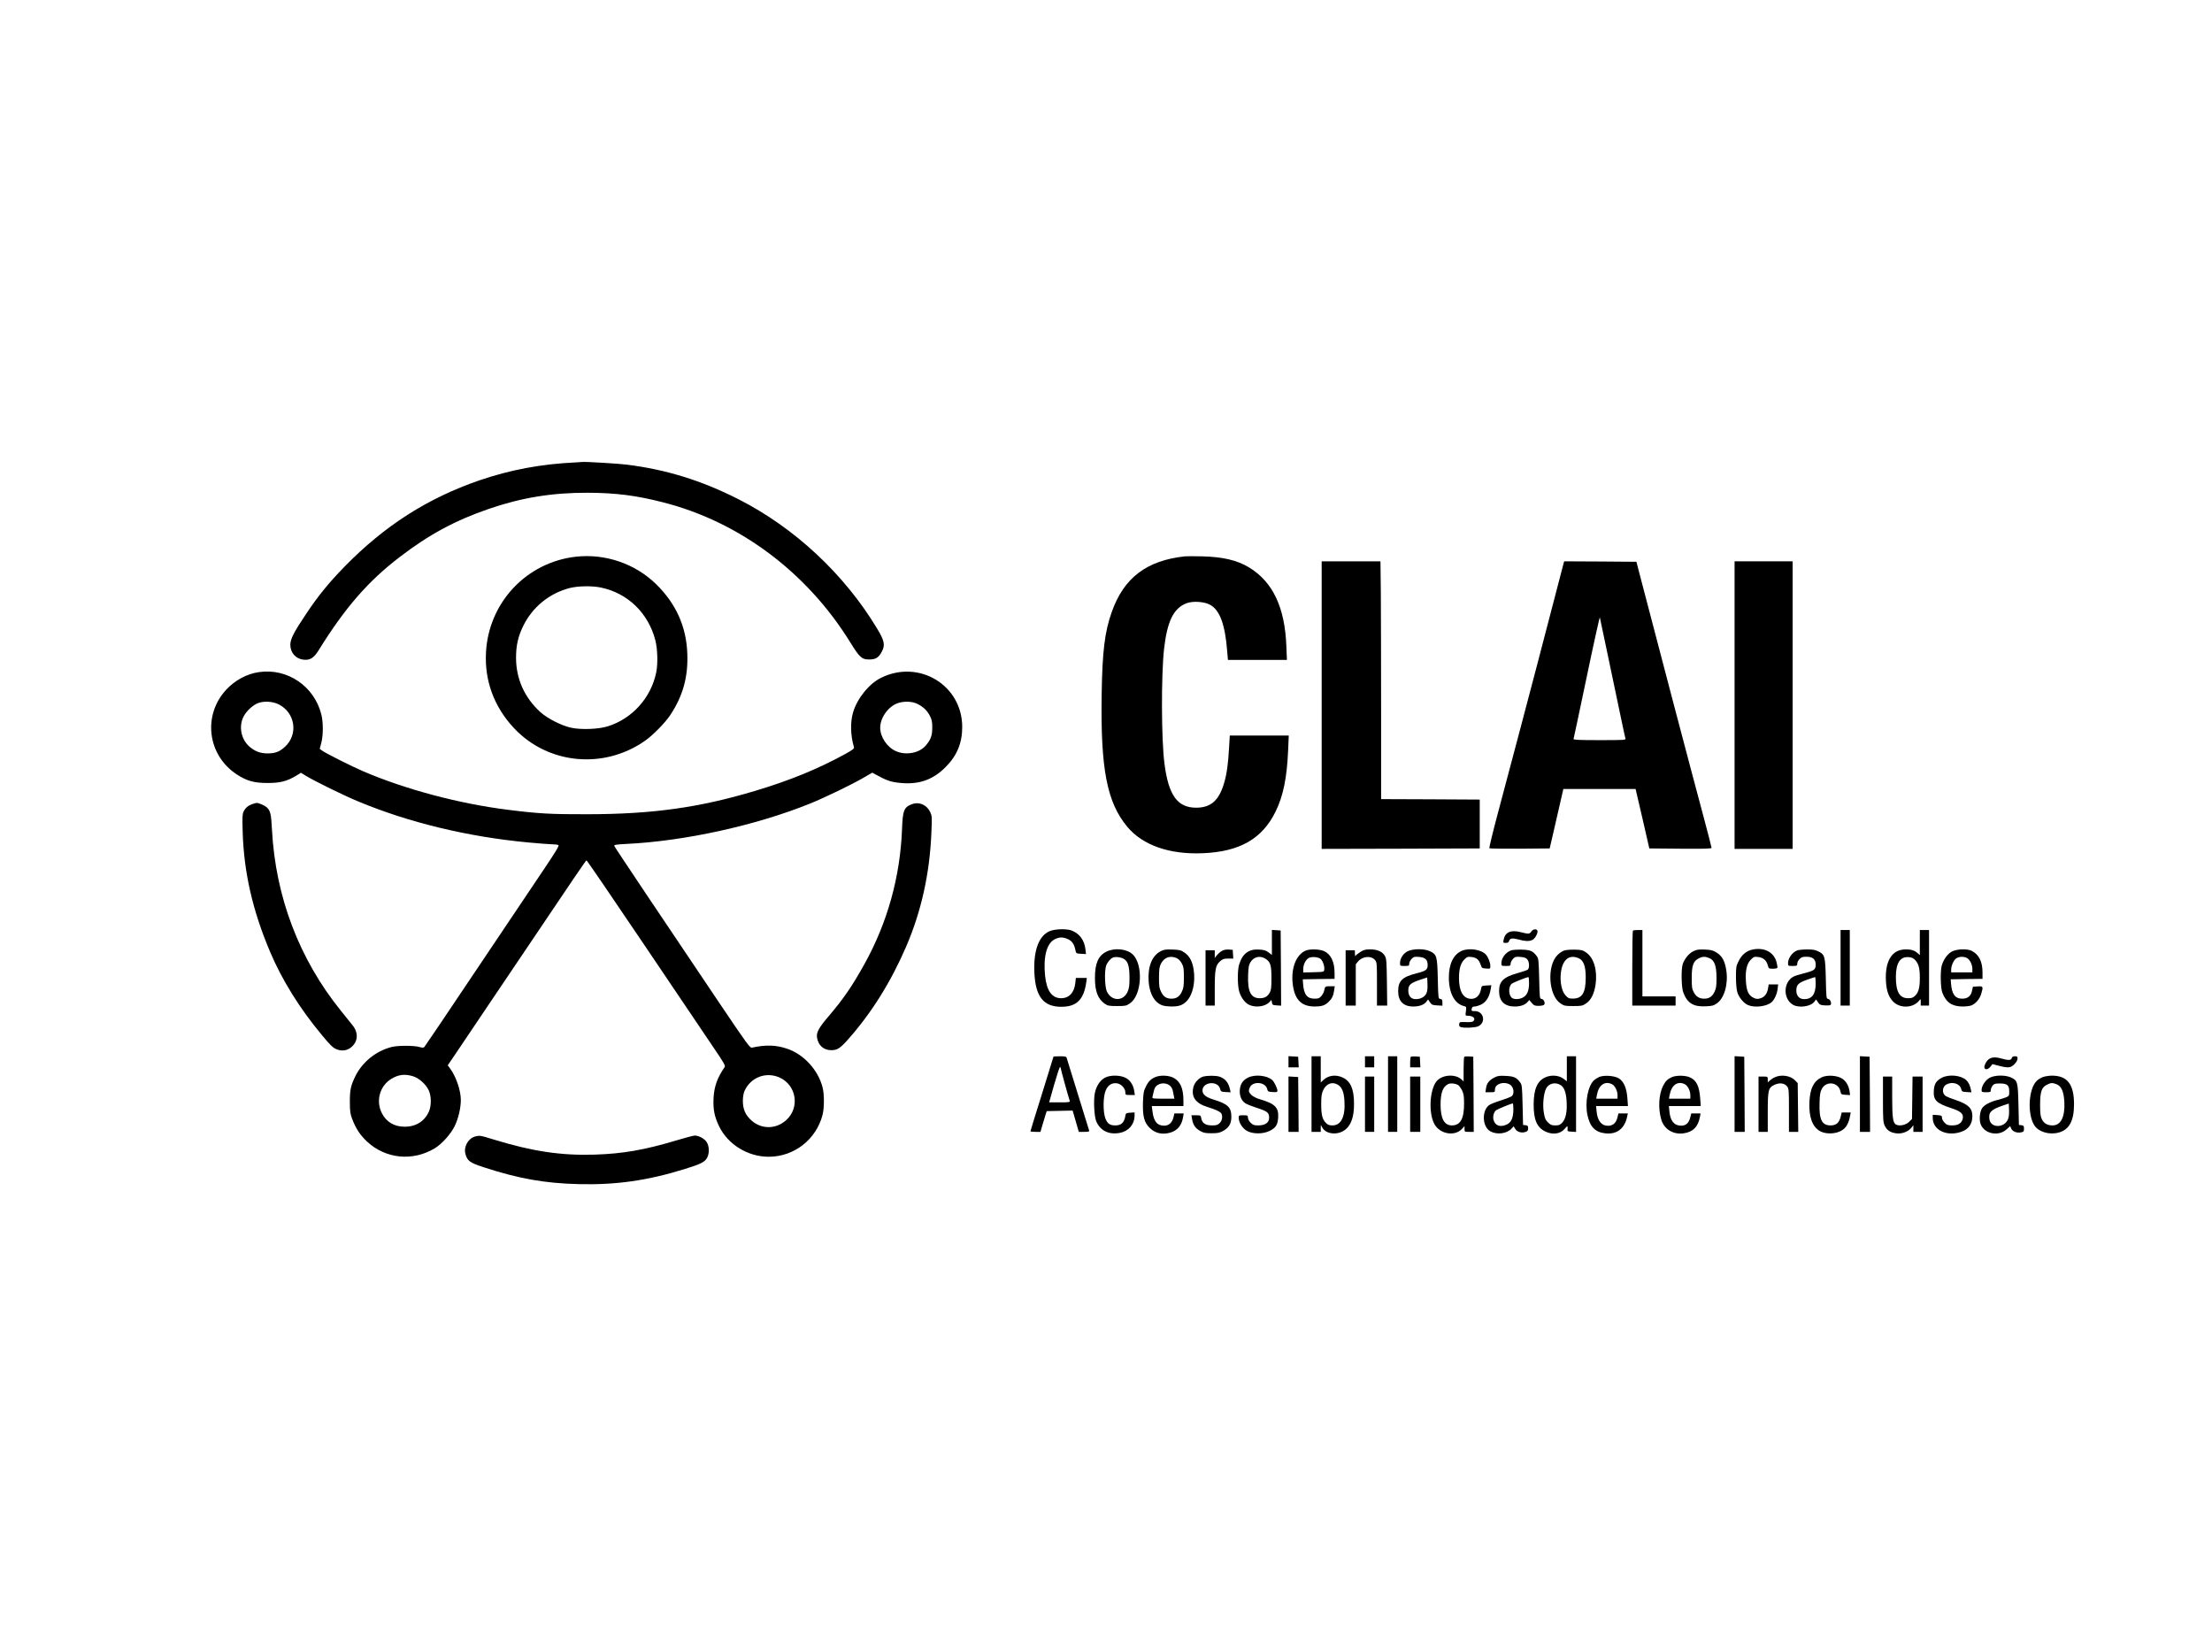
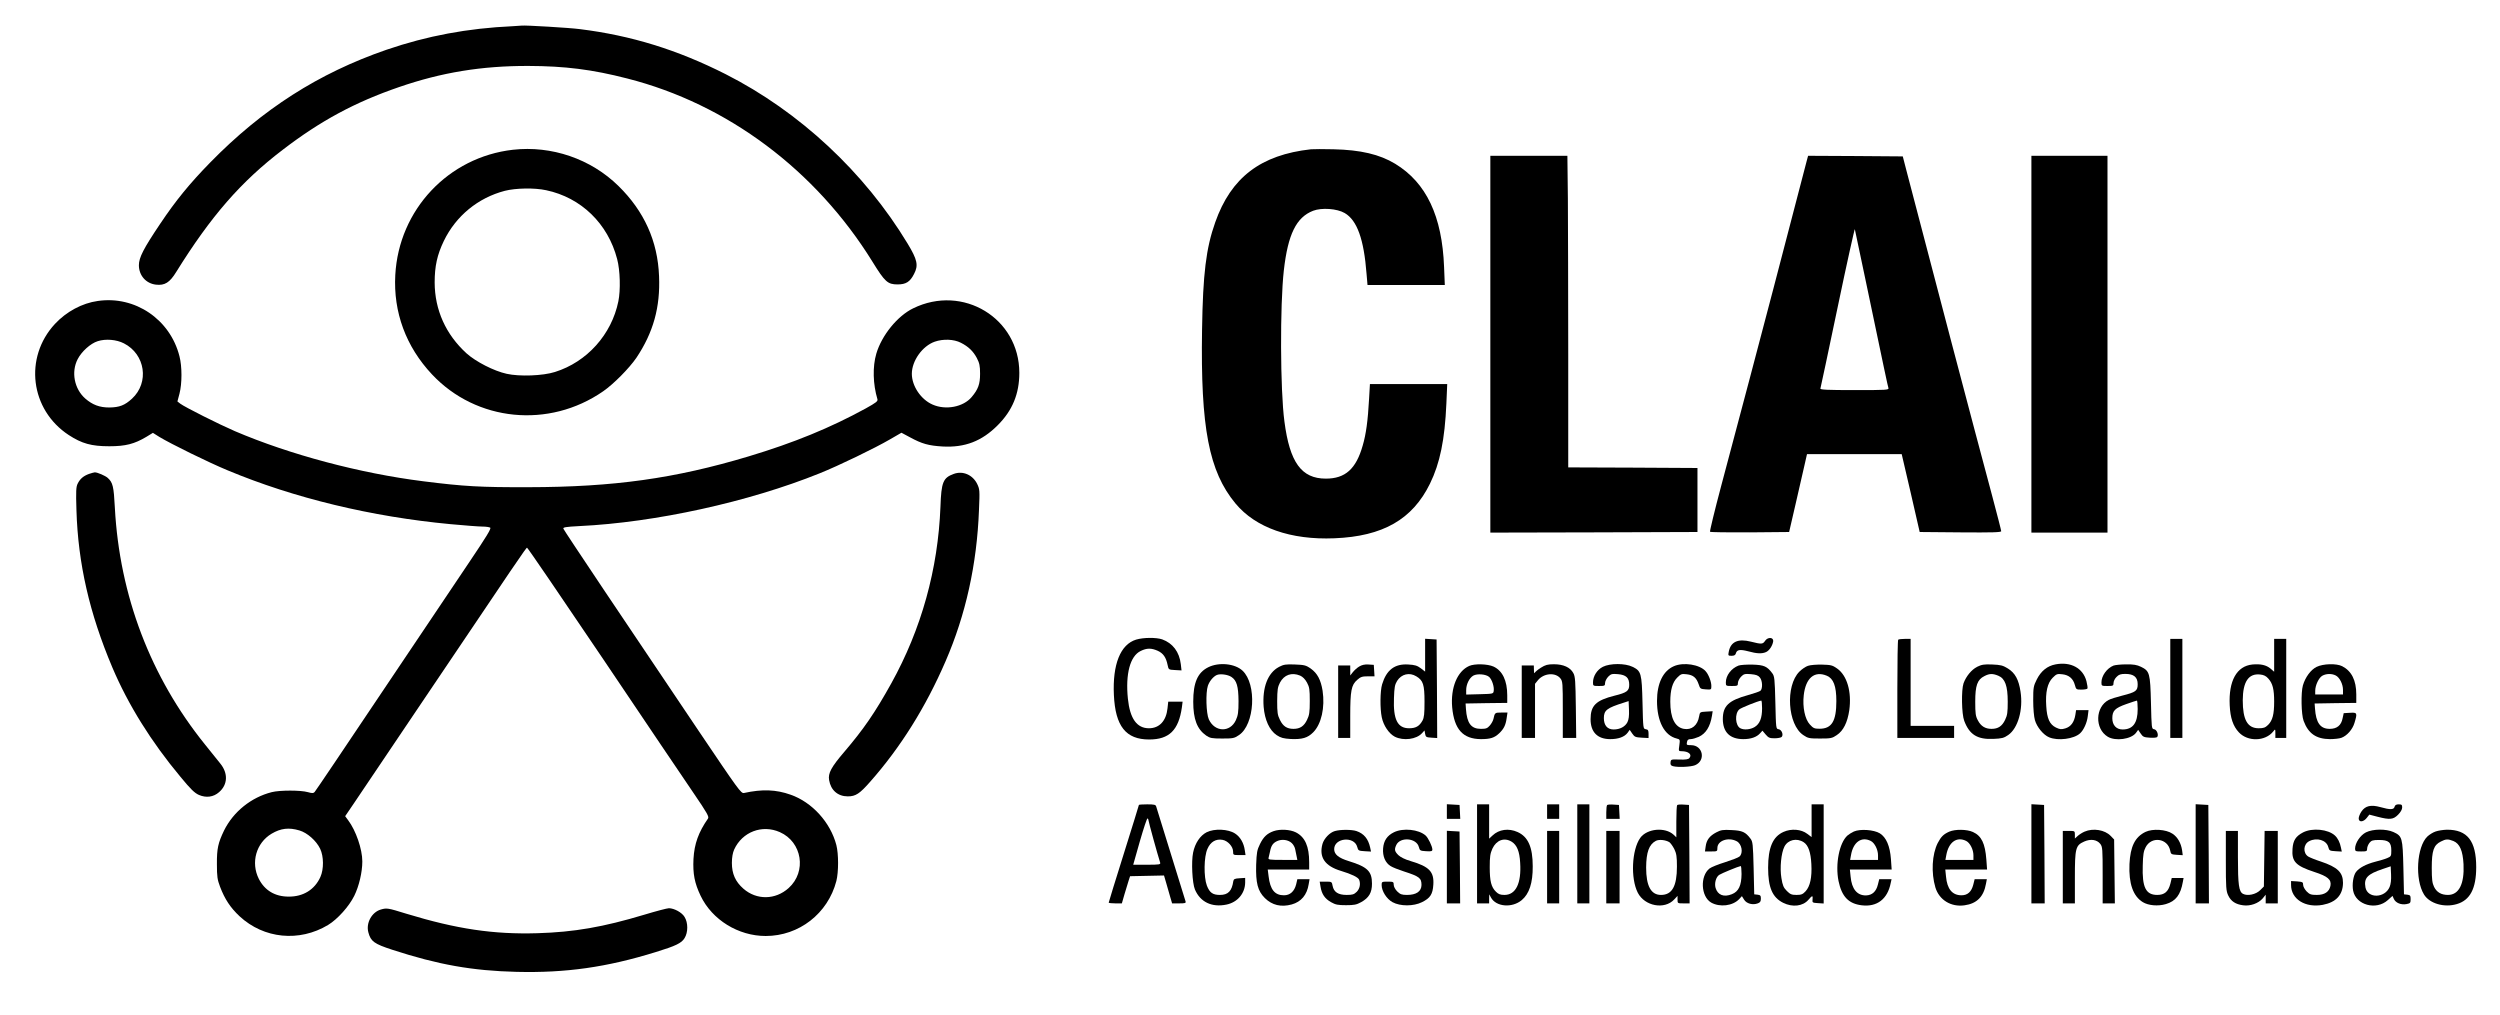
- <svg xmlns="http://www.w3.org/2000/svg" version="1.0" width="2400pt" height="1792pt" viewBox="0 0 2400 1792" preserveAspectRatio="xMidYMid meet">
+ <svg xmlns="http://www.w3.org/2000/svg" version="1.0" width="2070pt" height="840pt" viewBox="200 480 2070 840" preserveAspectRatio="xMidYMid meet">
  <g transform="translate(0,1792) scale(0.1,-0.1)" fill="#000000" stroke="none">
    <path d="M6245 12903 c-374 -17 -709 -80 -1045 -195 -562 -194 -1028 -492 -1460 -934 -171 -175 -286 -316 -415 -509 -137 -204 -175 -278 -175 -341 0 -85 59 -152 142 -161 72 -8 113 17 167 105 288 463 536 748 881 1011 314 241 600 395 964 520 351 121 684 176 1071 175 302 -1 528 -29 819 -104 829 -211 1561 -759 2030 -1517 103 -167 126 -188 208 -188 69 0 103 21 136 86 38 72 28 118 -53 252 -357 591 -896 1093 -1505 1402 -401 203 -783 321 -1210 374 -83 11 -450 33 -480 29 -8 -1 -42 -3 -75 -5z" />
    <path d="M6247 11880 c-535 -61 -945 -497 -974 -1037 -17 -308 88 -593 304 -823 367 -391 968 -451 1417 -140 87 60 216 191 275 277 140 209 199 419 188 676 -11 290 -123 538 -336 747 -229 225 -554 336 -874 300z m275 -335 c290 -61 512 -277 588 -570 25 -94 29 -257 10 -350 -56 -275 -260 -502 -525 -585 -100 -32 -294 -39 -400 -15 -105 23 -255 100 -332 169 -172 157 -263 359 -264 587 0 135 21 230 76 344 100 207 283 357 505 415 91 23 246 26 342 5z" />
    <path d="M12855 11884 c-416 -46 -662 -233 -793 -605 -76 -214 -102 -428 -109 -889 -13 -812 57 -1174 277 -1439 167 -201 457 -303 819 -288 401 16 646 156 791 452 83 169 123 365 136 663 l7 162 -320 0 -320 0 -7 -122 c-10 -182 -25 -293 -53 -388 -55 -193 -144 -273 -305 -273 -202 0 -299 134 -343 473 -35 260 -37 964 -5 1250 34 300 103 441 243 495 71 27 198 18 261 -19 103 -60 159 -217 181 -503 l8 -93 320 0 320 0 -6 148 c-16 423 -147 699 -405 856 -129 78 -286 115 -511 120 -80 2 -164 2 -186 0z" />
    <path d="M14340 10270 l0 -1560 858 2 857 3 0 265 0 265 -535 3 -535 2 0 933 c0 512 -2 1093 -3 1290 l-4 357 -319 0 -319 0 0 -1560z" />
    <path d="M16961 11793 c-72 -276 -240 -919 -276 -1058 -64 -247 -314 -1191 -434 -1640 -54 -203 -95 -373 -92 -378 4 -4 153 -6 331 -5 l324 3 52 225 c28 124 62 269 74 323 l22 97 392 0 392 0 75 -322 74 -323 338 -3 c266 -2 337 0 337 10 0 7 -34 139 -75 293 -145 539 -519 1960 -709 2690 l-31 120 -392 3 -392 2 -10 -37z m486 -993 c157 -750 183 -874 189 -892 5 -17 -10 -18 -281 -18 -225 0 -286 3 -282 13 2 6 67 310 143 674 76 365 141 655 142 645 2 -9 42 -199 89 -422z" />
    <path d="M18820 10270 l0 -1560 315 0 315 0 0 1560 0 1560 -315 0 -315 0 0 -1560z" />
    <path d="M2810 10628 c-130 -18 -260 -88 -355 -190 -258 -278 -205 -711 114 -920 109 -71 188 -93 336 -93 135 0 208 19 307 78 l54 33 54 -34 c96 -58 407 -211 564 -276 550 -230 1194 -385 1846 -446 118 -11 236 -20 264 -20 28 0 57 -4 65 -9 10 -7 -29 -71 -171 -282 -102 -151 -429 -638 -728 -1084 -298 -445 -548 -816 -555 -823 -10 -11 -20 -11 -56 -1 -60 17 -232 17 -299 0 -170 -43 -318 -162 -395 -318 -49 -102 -60 -149 -59 -278 0 -104 4 -129 26 -187 39 -103 86 -174 162 -245 201 -186 494 -215 732 -72 78 47 174 154 217 241 40 81 67 197 67 285 0 102 -53 256 -117 341 l-25 34 72 106 c40 59 274 406 520 772 849 1261 906 1345 914 1345 5 0 288 -415 630 -922 341 -507 679 -1008 751 -1113 111 -163 128 -193 117 -208 -78 -112 -113 -208 -120 -334 -6 -124 9 -200 59 -305 95 -199 312 -333 539 -333 276 0 515 186 585 455 19 75 19 224 0 298 -49 188 -201 355 -379 417 -121 43 -235 47 -386 14 -24 -5 -46 26 -371 508 -591 877 -1119 1665 -1124 1680 -5 12 18 16 132 22 630 30 1403 200 1990 437 157 63 455 207 582 281 l95 55 71 -38 c99 -54 154 -69 270 -76 184 -10 325 44 456 176 122 122 179 260 179 434 0 452 -467 736 -879 534 -130 -63 -260 -223 -305 -375 -32 -108 -28 -253 9 -377 5 -17 -9 -28 -97 -77 -292 -160 -594 -284 -970 -397 -610 -183 -1116 -254 -1823 -255 -398 -1 -529 6 -870 49 -525 66 -1106 221 -1560 415 -128 55 -415 199 -453 228 l-23 18 17 64 c22 84 22 226 0 310 -77 306 -368 503 -676 458z m216 -351 c177 -90 212 -324 67 -458 -60 -55 -104 -72 -188 -73 -81 0 -139 22 -199 74 -91 80 -118 220 -63 326 33 64 106 130 166 149 65 21 155 14 217 -18z m6930 5 c63 -32 102 -70 132 -126 22 -43 27 -64 27 -131 0 -86 -16 -129 -70 -193 -69 -82 -214 -110 -323 -62 -97 42 -172 154 -172 255 0 107 87 230 190 266 69 24 158 21 216 -9z m-5477 -4038 c65 -19 140 -85 172 -152 30 -63 31 -168 2 -233 -47 -105 -142 -164 -263 -163 -113 0 -198 51 -247 147 -68 135 -22 298 106 374 76 45 143 53 230 27z m3978 -14 c185 -82 224 -327 73 -463 -110 -99 -266 -101 -375 -5 -66 58 -95 123 -95 213 0 46 7 84 19 111 67 146 231 209 378 144z" />
    <path d="M2737 9196 c-46 -17 -74 -40 -94 -81 -13 -25 -15 -60 -10 -220 13 -440 108 -854 297 -1301 131 -309 322 -616 565 -907 84 -102 116 -133 152 -149 60 -26 121 -18 167 23 72 62 76 156 10 237 -21 27 -79 98 -127 158 -450 558 -707 1232 -746 1960 -9 177 -17 209 -59 247 -20 18 -85 46 -107 46 -5 0 -27 -6 -48 -13z" />
    <path d="M9897 9196 c-88 -32 -103 -67 -110 -271 -20 -518 -158 -1014 -407 -1463 -135 -243 -228 -378 -389 -567 -108 -126 -136 -178 -126 -234 14 -84 72 -135 155 -135 65 0 98 22 185 121 252 285 460 618 624 997 167 385 260 803 277 1254 7 162 6 171 -15 215 -37 75 -118 111 -194 83z" />
    <path d="M11407 7824 c-130 -40 -196 -205 -184 -459 12 -258 99 -368 292 -368 166 0 244 77 271 266 l6 47 -59 0 -60 0 -6 -55 c-11 -104 -67 -165 -154 -165 -100 0 -157 80 -174 244 -21 206 18 354 106 396 51 25 88 25 142 1 45 -21 68 -54 81 -118 8 -38 8 -38 61 -41 l54 -3 -6 52 c-12 101 -66 173 -154 205 -50 17 -156 16 -216 -2z" />
    <path d="M16615 7814 c-19 -29 -30 -29 -117 -7 -107 27 -168 0 -184 -84 -6 -31 -5 -33 24 -33 21 0 31 6 35 20 8 31 34 35 103 17 72 -20 114 -21 147 -6 27 12 53 52 59 88 5 35 -44 39 -67 5z" />
    <path d="M13800 7695 l0 -136 -36 28 c-30 22 -49 28 -104 31 -112 7 -180 -45 -216 -164 -17 -56 -18 -202 -3 -273 14 -69 60 -136 108 -161 72 -36 180 -22 226 30 l20 22 5 -28 c5 -27 9 -29 53 -32 l47 -3 -2 408 -3 408 -47 3 -48 3 0 -136z m-73 -175 c57 -34 68 -69 68 -210 0 -100 -3 -131 -17 -157 -26 -46 -55 -63 -111 -63 -95 0 -132 72 -125 250 3 88 7 111 26 142 36 57 102 73 159 38z" />
    <path d="M17717 7823 c-4 -3 -7 -188 -7 -410 l0 -403 235 0 235 0 0 50 0 50 -180 0 -180 0 0 360 0 360 -48 0 c-27 0 -52 -3 -55 -7z" />
    <path d="M19970 7420 l0 -410 50 0 50 0 0 410 0 410 -50 0 -50 0 0 -410z" />
    <path d="M20830 7694 l0 -136 -30 26 c-36 30 -82 40 -150 34 -130 -13 -198 -135 -188 -338 5 -105 28 -173 76 -224 74 -79 218 -75 284 7 17 22 18 22 18 -15 l0 -38 45 0 45 0 0 410 0 410 -50 0 -50 0 0 -136z m-48 -193 c36 -40 48 -89 48 -191 0 -104 -13 -155 -50 -192 -24 -23 -37 -28 -78 -28 -93 0 -132 70 -132 232 1 154 48 224 145 213 29 -3 48 -12 67 -34z" />
    <path d="M19020 7619 c-69 -13 -120 -55 -155 -124 -28 -56 -30 -67 -30 -175 0 -68 6 -134 14 -162 16 -58 71 -124 118 -143 73 -31 205 -14 256 33 30 27 58 89 64 143 l6 49 -51 0 -52 0 -6 -39 c-10 -61 -37 -98 -83 -112 -34 -10 -44 -9 -78 7 -52 26 -74 74 -80 177 -8 115 10 192 53 235 32 32 38 34 80 29 55 -6 90 -36 104 -89 10 -37 12 -38 55 -38 24 0 46 4 49 9 3 4 -1 32 -8 60 -28 109 -130 164 -256 140z" />
    <path d="M12004 7595 c-88 -44 -124 -127 -124 -285 0 -146 32 -228 108 -281 32 -21 46 -24 132 -24 89 0 100 2 138 28 131 86 150 422 30 534 -63 59 -196 72 -284 28z m192 -80 c44 -29 58 -78 59 -200 0 -92 -4 -118 -22 -158 -48 -104 -175 -100 -224 7 -22 48 -27 220 -8 277 13 39 45 77 74 90 28 12 91 4 121 -16z" />
    <path d="M12590 7598 c-93 -50 -139 -169 -127 -331 9 -108 48 -194 108 -234 35 -23 56 -28 117 -32 94 -4 139 9 185 55 68 68 99 206 78 345 -15 91 -43 144 -99 184 -39 27 -53 30 -130 33 -76 3 -93 0 -132 -20z m175 -72 c22 -10 41 -29 57 -58 20 -37 23 -57 23 -153 0 -94 -4 -117 -23 -156 -25 -52 -58 -74 -112 -74 -54 0 -87 22 -112 74 -20 40 -23 61 -23 156 1 94 4 116 23 153 35 65 97 87 167 58z" />
    <path d="M13254 7601 c-17 -10 -40 -31 -52 -46 l-22 -28 0 42 0 41 -50 0 -50 0 0 -300 0 -300 50 0 50 0 0 181 c0 211 9 257 57 299 29 26 42 30 89 30 l55 0 -3 48 -3 47 -45 3 c-31 2 -55 -4 -76 -17z" />
    <path d="M14165 7606 c-99 -44 -155 -180 -141 -343 17 -182 89 -262 238 -263 78 0 112 11 151 48 38 36 54 67 62 125 l7 47 -51 0 c-53 0 -54 -1 -65 -52 -3 -15 -17 -40 -30 -55 -21 -24 -32 -28 -74 -28 -81 0 -116 46 -124 165 l-3 45 173 3 172 2 0 63 c0 122 -40 204 -114 238 -49 22 -156 25 -201 5z m165 -91 c24 -22 43 -81 38 -115 -3 -25 -5 -25 -115 -28 l-113 -3 0 37 c0 48 26 101 59 120 33 18 105 12 131 -11z" />
    <path d="M14758 7591 c-25 -16 -48 -35 -51 -43 -3 -7 -6 4 -6 25 l-1 37 -50 0 -50 0 0 -300 0 -300 55 0 55 0 0 224 0 224 25 31 c49 58 144 65 185 14 19 -24 20 -39 20 -259 l0 -234 56 0 55 0 -3 253 c-3 218 -5 256 -21 284 -25 47 -82 73 -160 73 -52 0 -71 -5 -109 -29z" />
    <path d="M15272 7599 c-48 -24 -82 -78 -82 -129 0 -29 1 -30 50 -30 47 0 50 2 50 25 0 14 12 37 26 52 23 23 31 25 81 21 67 -6 93 -30 93 -88 0 -50 -19 -65 -121 -90 -155 -39 -199 -82 -199 -195 0 -107 57 -165 163 -165 67 0 117 18 143 52 l18 25 21 -31 c19 -28 27 -31 78 -34 l57 -3 0 35 c0 28 -4 35 -22 38 -23 3 -23 4 -28 218 -6 247 -11 264 -83 299 -61 30 -185 30 -245 0z m203 -459 c-19 -37 -62 -60 -114 -60 -52 0 -81 34 -81 94 0 65 25 84 165 128 l40 13 3 -72 c2 -51 -2 -81 -13 -103z" />
    <path d="M15860 7604 c-90 -39 -140 -142 -140 -288 0 -169 61 -286 163 -311 28 -7 28 -9 22 -56 -7 -47 -6 -49 17 -49 59 0 91 -27 66 -57 -8 -10 -31 -14 -82 -12 -69 2 -71 2 -74 -23 -2 -19 2 -27 20 -32 42 -11 148 -6 183 8 91 38 66 166 -33 166 -36 0 -39 2 -34 25 3 19 11 25 31 25 14 0 44 9 67 19 58 27 94 83 109 174 l6 38 -53 -3 c-52 -3 -53 -4 -59 -38 -12 -76 -62 -117 -127 -105 -74 14 -112 90 -112 225 0 97 18 160 57 199 31 31 37 33 79 28 54 -6 80 -28 99 -83 12 -37 15 -39 59 -42 45 -3 46 -3 46 28 0 36 -23 96 -48 123 -49 55 -182 76 -262 41z" />
    <path d="M16395 7609 c-60 -23 -105 -82 -105 -139 0 -29 1 -30 50 -30 47 0 50 2 50 25 0 14 12 37 26 52 23 23 31 25 81 21 43 -4 61 -10 75 -28 22 -27 24 -93 4 -110 -8 -6 -54 -22 -101 -35 -163 -45 -210 -90 -210 -200 1 -108 59 -165 170 -165 63 0 111 17 139 49 l19 21 27 -32 c23 -27 33 -31 74 -31 25 0 52 5 58 11 17 17 1 60 -25 64 -22 3 -22 4 -27 220 -5 199 -7 219 -26 244 -42 56 -67 68 -161 71 -49 1 -101 -2 -118 -8z m195 -354 c0 -81 -19 -129 -62 -155 -35 -21 -88 -26 -118 -10 -42 22 -48 121 -9 156 16 14 153 69 182 73 4 1 7 -28 7 -64z" />
    <path d="M16970 7607 c-19 -6 -51 -28 -71 -48 -118 -118 -98 -440 33 -526 38 -26 49 -28 138 -28 89 0 100 2 138 28 55 36 89 105 104 206 21 153 -18 288 -101 346 -38 27 -51 30 -124 32 -45 1 -98 -3 -117 -10z m156 -82 c55 -23 79 -85 79 -210 0 -166 -38 -229 -139 -229 -43 0 -52 4 -81 36 -40 43 -61 143 -50 241 16 143 88 205 191 162z" />
    <path d="M18371 7599 c-47 -24 -92 -79 -113 -137 -19 -55 -16 -255 6 -311 43 -114 109 -155 241 -149 71 3 87 7 123 32 81 56 125 211 102 359 -15 100 -45 155 -105 192 -42 26 -60 30 -129 33 -68 3 -88 -1 -125 -19z m175 -74 c56 -23 78 -84 78 -215 0 -88 -3 -112 -22 -151 -25 -52 -58 -74 -112 -74 -52 0 -88 22 -113 70 -19 34 -22 57 -22 155 0 134 17 183 76 212 42 22 69 22 115 3z" />
    <path d="M19500 7609 c-55 -22 -100 -85 -100 -139 0 -29 1 -30 50 -30 47 0 50 2 50 25 0 14 11 37 25 50 19 20 34 25 73 25 70 0 102 -27 102 -85 0 -55 -14 -66 -129 -95 -47 -12 -96 -27 -110 -35 -113 -58 -118 -239 -9 -305 64 -39 194 -21 234 32 l18 25 21 -31 c18 -27 27 -31 74 -34 30 -2 57 0 62 5 15 16 -2 62 -25 65 -21 3 -21 8 -26 218 -6 247 -11 264 -83 299 -33 16 -62 21 -123 20 -43 0 -90 -5 -104 -10z m200 -360 c0 -116 -40 -169 -125 -169 -52 0 -85 36 -85 93 0 62 22 84 115 117 44 15 83 29 88 29 4 1 7 -31 7 -70z" />
    <path d="M21181 7598 c-48 -24 -93 -85 -113 -153 -17 -60 -14 -241 6 -294 39 -105 104 -150 218 -151 37 0 79 5 95 11 46 17 92 69 108 123 25 83 23 88 -37 84 l-52 -3 -9 -41 c-11 -60 -47 -89 -107 -89 -78 0 -114 50 -122 170 l-3 40 173 3 172 2 0 70 c0 117 -39 194 -117 234 -48 24 -157 21 -212 -6z m159 -71 c32 -16 60 -72 60 -119 l0 -38 -115 0 -115 0 0 30 c0 46 30 109 59 125 32 18 78 19 111 2z" />
    <path d="M11430 6455 c0 -3 -56 -184 -125 -404 -69 -219 -125 -402 -125 -405 0 -3 25 -6 55 -6 l54 0 21 73 c12 39 27 90 34 112 l13 40 141 3 140 3 17 -58 c9 -32 24 -84 33 -115 l17 -58 58 0 c51 0 58 2 53 18 -19 60 -239 770 -243 785 -4 14 -17 17 -74 17 -38 0 -69 -2 -69 -5z m80 -129 c0 -10 72 -273 96 -348 5 -16 -5 -18 -109 -18 l-114 0 55 194 c31 107 59 193 64 190 4 -3 8 -11 8 -18z" />
    <path d="M13980 6401 l0 -61 55 0 56 0 -3 58 -3 57 -52 3 -53 3 0 -60z" />
    <path d="M14230 6050 l0 -410 50 0 50 0 0 38 1 37 14 -26 c42 -78 175 -89 255 -22 62 52 92 142 91 280 0 158 -38 245 -126 284 -73 33 -154 22 -207 -29 l-28 -26 0 142 0 142 -50 0 -50 0 0 -410z m286 101 c44 -27 66 -80 71 -175 11 -170 -36 -266 -130 -266 -34 0 -50 6 -70 26 -40 39 -52 88 -52 204 0 87 4 113 22 153 33 71 98 95 159 58z" />
    <path d="M14810 6400 l0 -60 50 0 50 0 0 60 0 60 -50 0 -50 0 0 -60z" />
    <path d="M15060 6050 l0 -410 50 0 50 0 0 410 0 410 -50 0 -50 0 0 -410z" />
    <path d="M15307 6454 c-4 -4 -7 -31 -7 -61 l0 -53 55 0 56 0 -3 58 -3 57 -45 3 c-25 2 -49 0 -53 -4z" />
    <path d="M15887 6454 c-4 -4 -7 -66 -7 -137 l0 -130 -22 21 c-71 66 -221 52 -277 -26 -70 -99 -81 -335 -20 -454 57 -111 221 -142 301 -56 l28 30 0 -31 c0 -31 1 -31 50 -31 l50 0 -2 408 -3 407 -45 3 c-25 2 -49 0 -53 -4z m-65 -307 c10 -7 28 -32 41 -57 18 -37 22 -63 22 -145 0 -163 -40 -235 -132 -235 -83 0 -123 74 -123 227 1 127 24 191 81 221 26 13 79 8 111 -11z" />
    <path d="M17000 6324 l0 -135 -36 27 c-49 38 -132 45 -196 16 -89 -39 -128 -130 -128 -297 0 -163 35 -245 124 -290 78 -39 164 -29 210 25 31 37 38 38 34 3 -3 -27 -1 -28 45 -31 l47 -3 0 410 0 411 -50 0 -50 0 0 -136z m-65 -178 c38 -25 58 -83 63 -180 6 -111 -10 -185 -48 -226 -23 -25 -36 -30 -75 -30 -40 0 -52 5 -80 33 -27 27 -35 45 -45 107 -14 84 -2 207 25 260 29 57 102 74 160 36z" />
    <path d="M18820 6051 l0 -411 55 0 55 0 -2 408 -3 407 -52 3 -53 3 0 -410z" />
    <path d="M20180 6051 l0 -411 55 0 55 0 -2 408 -3 407 -52 3 -53 3 0 -410z" />
    <path d="M21827 6440 c-6 -25 -36 -26 -117 -3 -79 22 -125 11 -157 -36 -13 -19 -23 -45 -23 -57 0 -34 38 -32 66 3 l22 28 69 -18 c102 -26 129 -23 169 17 21 21 34 44 34 60 0 22 -4 26 -29 26 -20 0 -30 -6 -34 -20z" />
    <path d="M11991 6229 c-54 -28 -96 -90 -112 -168 -16 -76 -7 -254 15 -306 44 -104 140 -150 261 -125 92 19 154 93 155 183 l0 38 -47 -3 c-39 -2 -48 -7 -51 -23 -12 -83 -43 -115 -111 -115 -59 0 -85 18 -108 77 -27 71 -25 241 5 305 25 58 70 84 125 74 44 -8 87 -56 87 -97 0 -28 1 -29 51 -29 l52 0 -6 39 c-8 60 -37 111 -80 139 -57 38 -172 43 -236 11z" />
    <path d="M12545 6238 c-53 -19 -83 -47 -112 -106 -25 -51 -28 -70 -32 -173 -4 -151 13 -216 72 -275 60 -59 134 -77 222 -53 79 22 127 79 141 168 l7 41 -51 0 -50 0 -10 -43 c-15 -58 -50 -90 -101 -90 -76 0 -114 47 -127 157 l-7 56 172 0 171 0 0 60 c0 132 -34 209 -110 248 -48 24 -131 29 -185 10z m151 -99 c13 -12 25 -34 28 -50 4 -16 9 -42 12 -59 l6 -30 -122 0 c-111 0 -121 2 -116 18 2 9 8 33 12 52 9 48 24 70 59 86 39 18 92 11 121 -17z" />
    <path d="M13053 6239 c-43 -12 -90 -62 -103 -107 -30 -110 20 -183 153 -223 89 -27 143 -53 151 -74 13 -35 5 -73 -20 -99 -23 -22 -35 -26 -84 -26 -70 0 -106 24 -116 75 -6 34 -7 35 -56 35 l-51 0 7 -42 c10 -62 36 -99 87 -128 37 -21 57 -25 124 -25 67 0 87 4 125 25 65 36 90 79 90 153 0 103 -37 139 -192 187 -85 26 -121 56 -121 99 0 94 167 110 191 18 8 -30 11 -32 61 -35 l53 -3 -7 33 c-16 73 -52 116 -114 137 -40 13 -132 13 -178 0z" />
    <path d="M13542 6229 c-57 -28 -85 -70 -90 -134 -5 -64 18 -119 62 -146 17 -11 66 -30 109 -44 130 -42 147 -55 147 -113 -1 -53 -43 -82 -120 -82 -44 0 -56 5 -81 29 -17 17 -29 40 -29 55 0 24 -3 26 -50 26 -48 0 -50 -1 -50 -28 0 -50 41 -115 90 -142 64 -35 174 -35 244 0 69 34 89 66 94 145 7 107 -34 150 -187 195 -48 14 -84 32 -103 50 -31 31 -34 46 -17 83 32 70 168 59 187 -16 8 -30 11 -32 60 -35 45 -3 52 0 52 15 -1 26 -34 95 -56 115 -58 51 -186 64 -262 27z" />
    <path d="M16211 6228 c-55 -29 -81 -62 -88 -116 l-6 -42 52 0 c50 0 51 1 51 29 0 60 90 92 159 56 43 -21 57 -98 24 -127 -10 -9 -63 -29 -119 -47 -55 -17 -113 -40 -129 -52 -80 -63 -72 -232 13 -282 72 -41 179 -28 232 28 l23 25 18 -29 c20 -33 71 -47 113 -31 20 7 26 16 26 39 0 25 -4 30 -27 33 l-28 3 -5 217 c-5 199 -7 219 -26 244 -41 55 -68 67 -156 71 -72 4 -89 1 -127 -19z m209 -345 c-1 -95 -24 -145 -80 -167 -67 -27 -117 -7 -135 52 -11 38 3 90 30 108 22 14 158 70 178 73 4 1 7 -29 7 -66z" />
    <path d="M17350 6235 c-19 -9 -43 -24 -53 -33 -68 -61 -102 -238 -74 -377 27 -129 83 -188 193 -201 126 -15 213 52 239 184 l7 32 -51 0 -51 0 -11 -44 c-14 -58 -47 -88 -97 -90 -75 -2 -120 53 -129 156 l-6 58 173 0 173 0 -6 86 c-8 109 -39 181 -92 214 -49 30 -163 38 -215 15z m140 -78 c32 -16 60 -72 60 -119 l0 -38 -115 0 -116 0 7 38 c18 109 86 158 164 119z" />
    <path d="M18140 6234 c-47 -21 -68 -41 -96 -95 -47 -94 -55 -245 -19 -367 31 -103 129 -164 241 -148 102 14 159 71 178 179 l7 37 -50 0 -51 0 -11 -44 c-15 -60 -47 -89 -98 -89 -76 0 -119 52 -128 155 l-6 58 173 0 173 0 -6 83 c-10 133 -40 196 -111 228 -50 23 -147 24 -196 3z m140 -77 c32 -16 60 -72 60 -119 l0 -38 -116 0 -116 0 7 38 c19 109 87 158 165 119z" />
    <path d="M19260 6234 c-19 -8 -45 -25 -57 -36 l-23 -21 0 31 c0 32 -1 32 -50 32 l-50 0 0 -300 0 -300 50 0 50 0 0 211 c0 248 6 269 77 301 54 24 105 16 133 -19 19 -24 20 -42 20 -259 l0 -234 50 0 51 0 -3 264 -3 265 -29 30 c-48 50 -145 66 -216 35z" />
    <path d="M19765 6232 c-87 -42 -126 -120 -133 -267 -7 -161 30 -266 111 -315 46 -28 125 -35 190 -16 82 24 122 76 141 184 l6 32 -49 0 -49 0 -11 -46 c-17 -67 -49 -94 -109 -94 -95 0 -126 63 -120 244 2 89 7 119 24 151 48 93 182 75 203 -27 6 -31 9 -33 55 -36 l49 -3 -5 39 c-9 61 -37 111 -80 139 -53 36 -164 43 -223 15z" />
    <path d="M21070 6228 c-61 -32 -83 -66 -88 -136 -8 -106 26 -141 181 -192 111 -36 143 -63 133 -115 -10 -49 -48 -75 -112 -75 -48 0 -60 4 -85 29 -16 17 -29 40 -29 54 0 23 -4 25 -50 29 l-50 3 0 -33 c0 -117 118 -191 263 -164 110 21 166 82 167 182 0 87 -45 130 -185 177 -44 14 -90 33 -103 41 -45 29 -41 102 8 127 63 33 143 9 158 -48 8 -30 11 -32 60 -35 l52 -3 -7 33 c-8 42 -26 78 -50 100 -57 52 -186 65 -263 26z" />
    <path d="M21590 6228 c-47 -24 -90 -88 -90 -135 0 -21 5 -23 50 -23 46 0 50 2 50 24 0 13 9 34 19 47 16 20 28 24 79 24 80 0 102 -19 102 -87 0 -46 -2 -50 -34 -63 -18 -8 -62 -21 -98 -30 -77 -20 -134 -50 -161 -86 -22 -30 -33 -101 -23 -154 23 -119 191 -165 287 -78 l39 35 11 -25 c15 -33 59 -51 104 -43 32 6 35 10 35 41 0 29 -4 34 -27 37 l-28 3 -5 220 c-6 250 -9 262 -83 296 -61 27 -169 26 -227 -3z m196 -452 c-39 -94 -182 -97 -200 -4 -14 78 15 110 144 153 l65 22 3 -68 c2 -43 -2 -80 -12 -103z" />
    <path d="M22166 6235 c-21 -7 -51 -26 -67 -41 -89 -85 -105 -356 -28 -481 46 -74 166 -110 271 -79 110 32 161 128 161 306 0 217 -73 311 -243 310 -30 -1 -72 -7 -94 -15z m149 -79 c52 -22 77 -80 83 -192 8 -163 -38 -254 -129 -254 -55 0 -93 22 -115 67 -15 31 -19 61 -19 158 0 141 16 188 75 217 42 22 60 22 105 4z" />
    <path d="M13980 5941 l0 -301 55 0 55 0 -2 298 -3 297 -52 3 -53 3 0 -300z" />
    <path d="M14810 5940 l0 -300 50 0 50 0 0 300 0 300 -50 0 -50 0 0 -300z" />
    <path d="M15300 5940 l0 -300 55 0 55 0 0 300 0 300 -55 0 -55 0 0 -300z" />
    <path d="M20430 5993 c0 -225 2 -250 20 -288 23 -48 61 -73 124 -81 58 -8 126 16 161 57 l25 31 0 -36 0 -36 50 0 50 0 0 300 0 300 -54 0 -55 0 -3 -230 -3 -230 -31 -31 c-35 -35 -105 -50 -142 -30 -34 18 -42 74 -42 304 l0 217 -50 0 -50 0 0 -247z" />
    <path d="M5153 5589 c-75 -22 -124 -112 -103 -189 20 -75 48 -95 198 -144 380 -124 664 -174 1029 -183 408 -10 747 38 1153 164 166 51 213 74 238 115 30 48 30 128 0 176 -22 37 -85 71 -129 72 -14 0 -106 -24 -205 -54 -339 -102 -581 -144 -884 -153 -364 -11 -670 35 -1084 161 -158 49 -163 49 -213 35z" />
  </g>
</svg>
